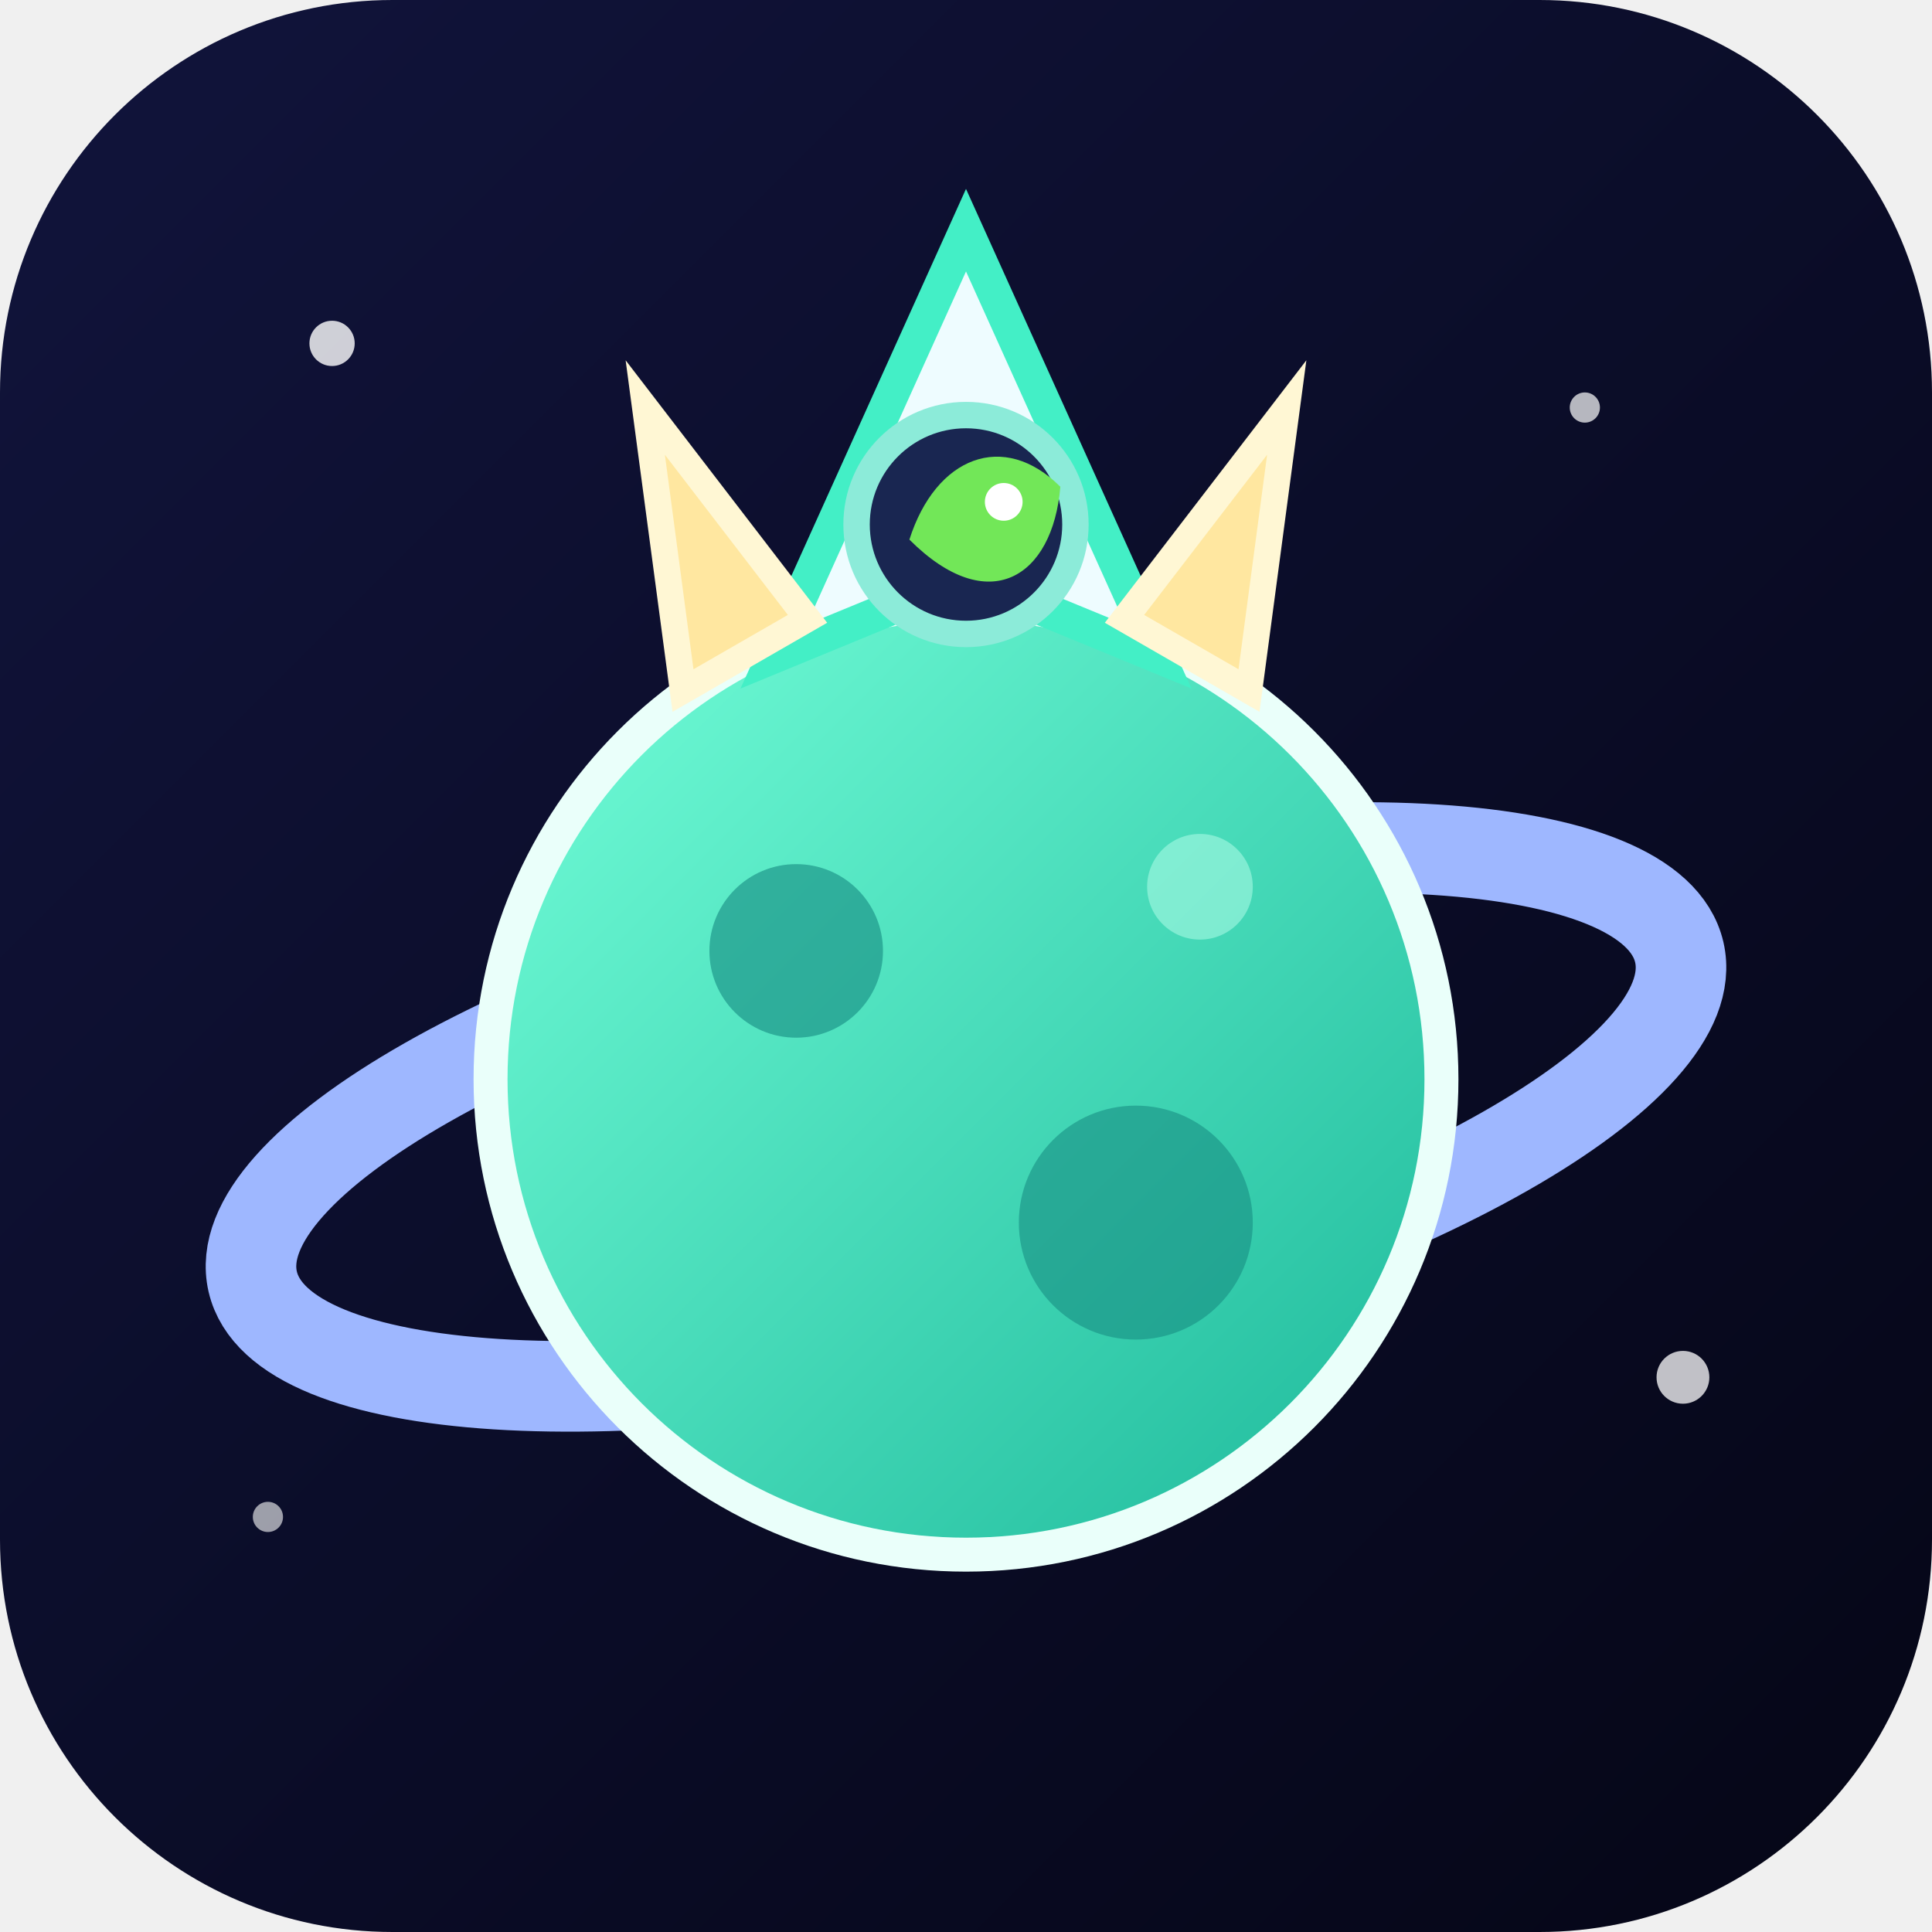
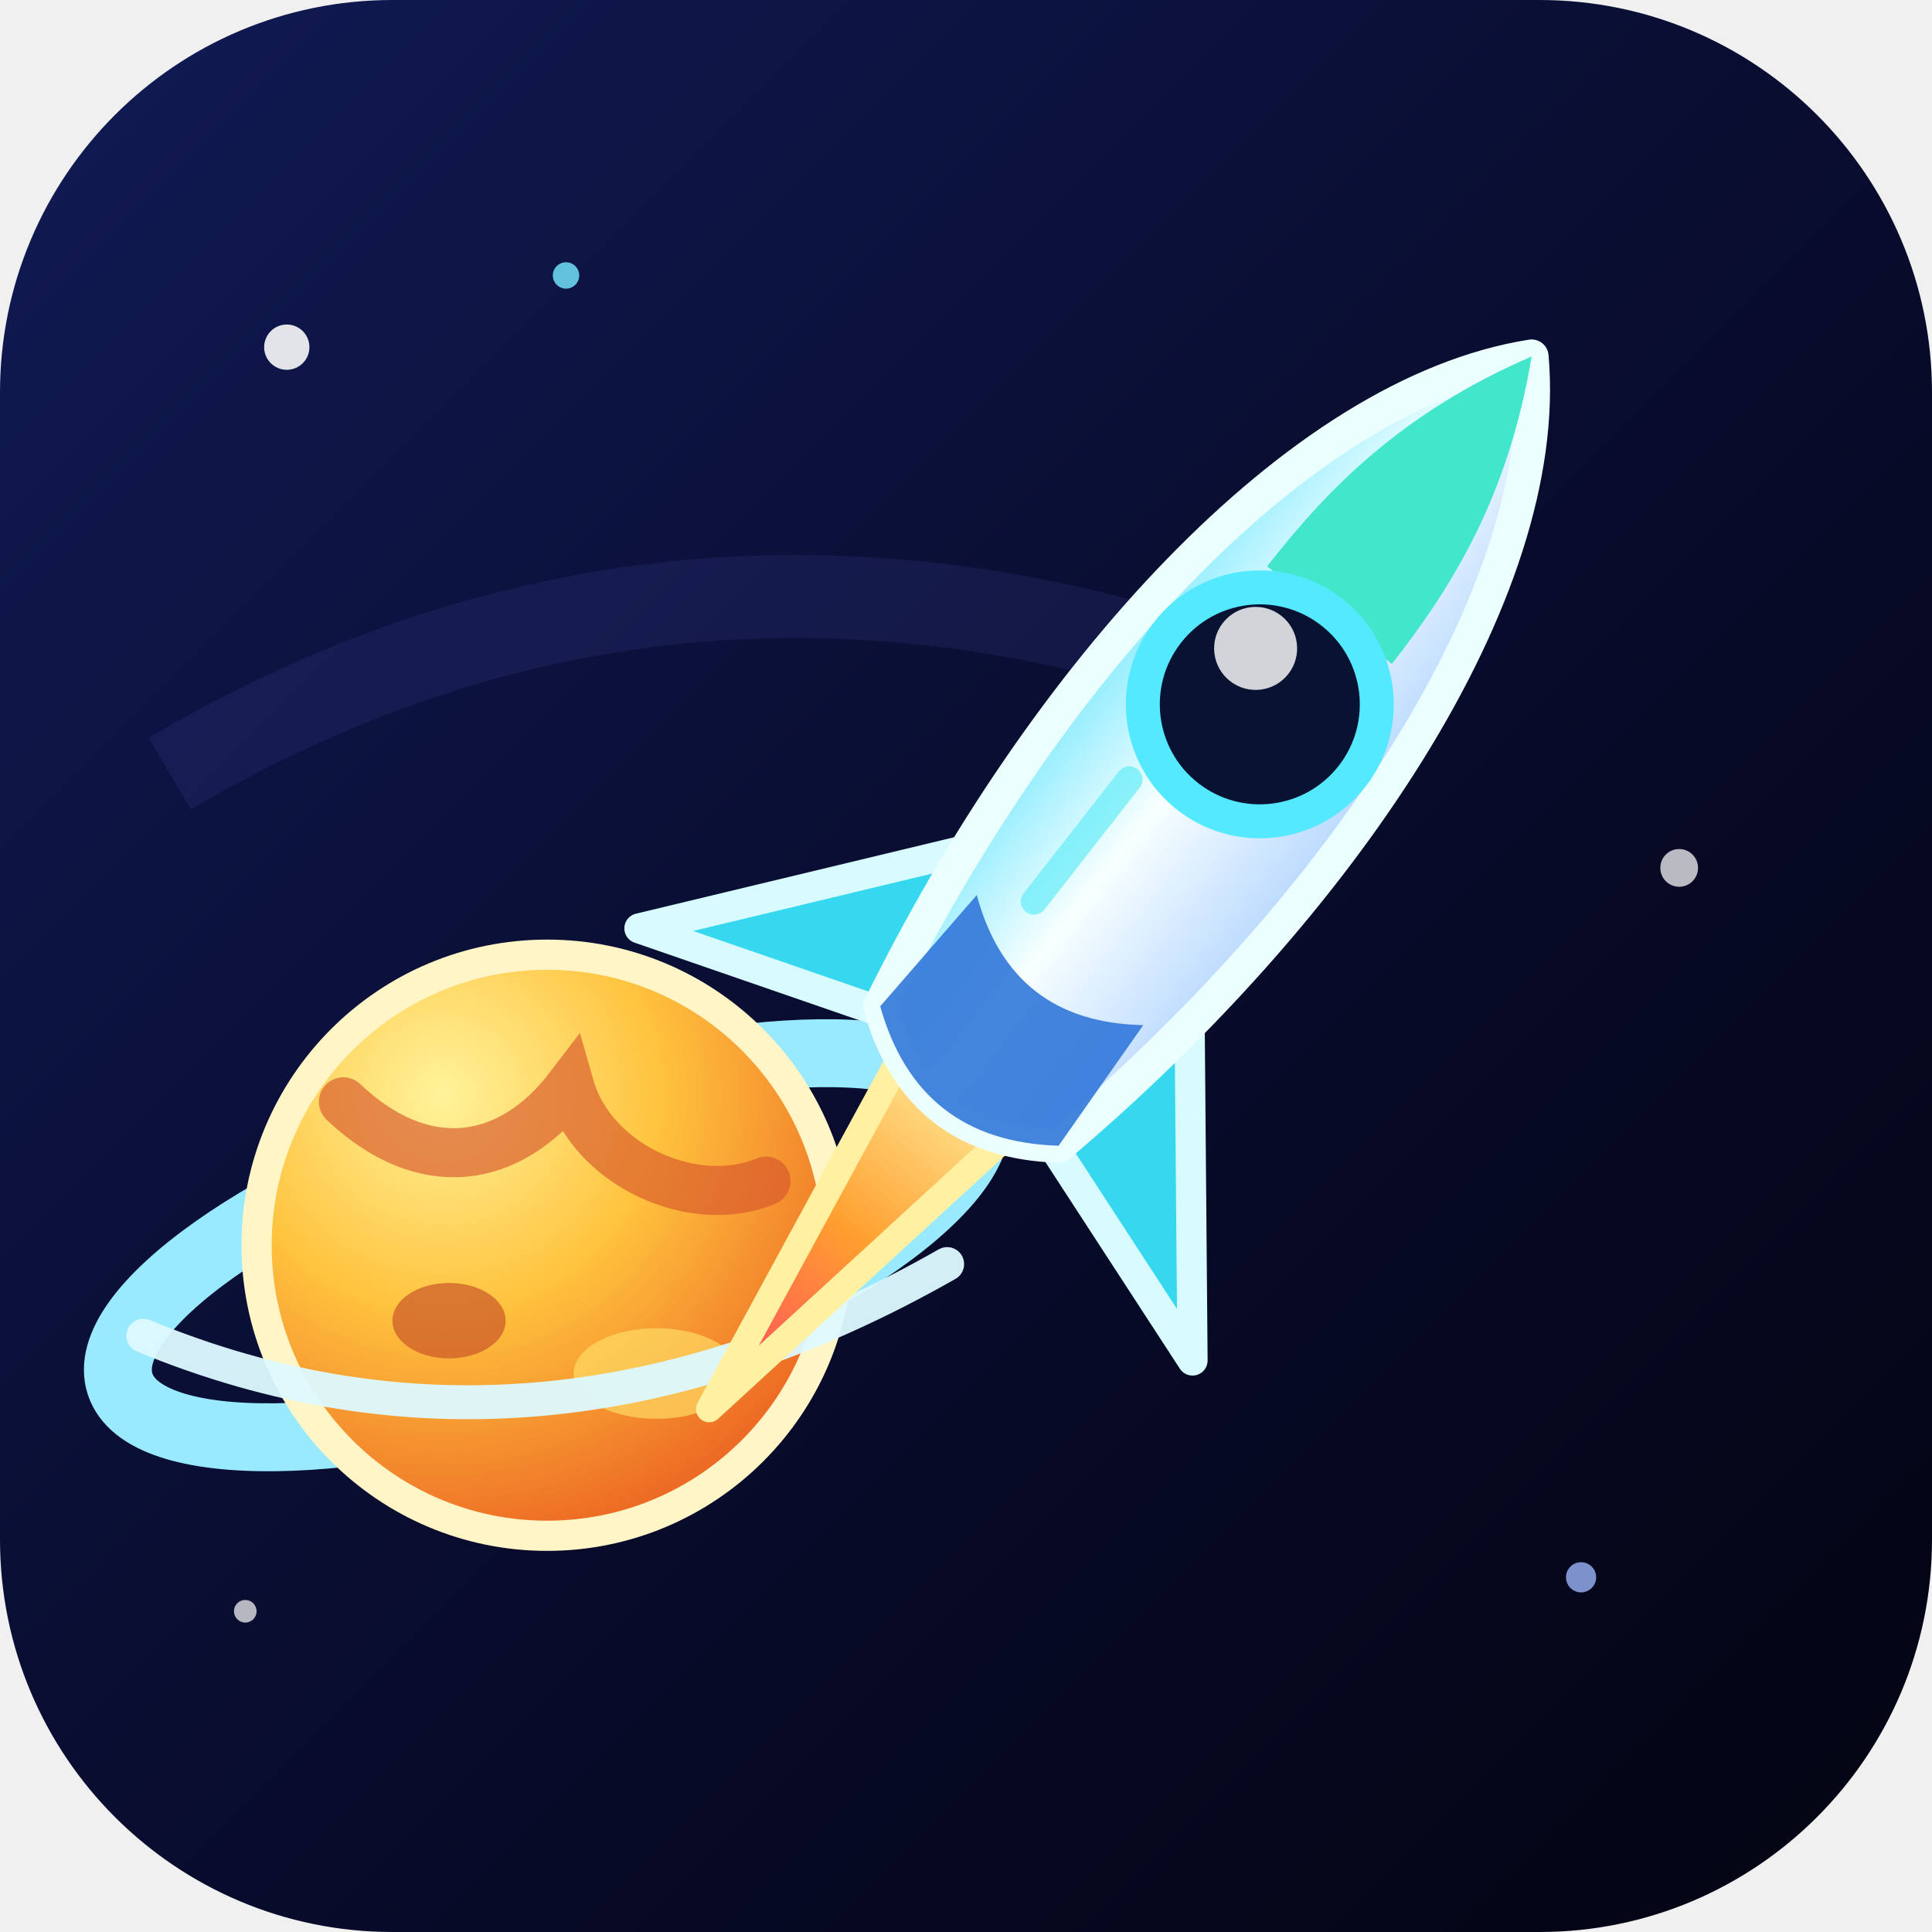
<svg xmlns="http://www.w3.org/2000/svg" width="512" height="512" viewBox="0 0 512 512">
  <defs>
-     <linearGradient id="bg" x1="0" y1="0" x2="1" y2="1">
-       <stop offset="0" stop-color="#11143c" />
-       <stop offset="1" stop-color="#050616" />
+     <linearGradient id="space" x1="0" y1="0" x2="1" y2="1">
+       <stop offset="0" stop-color="#111b55" />
+       <stop offset="0.55" stop-color="#080b2b" />
+       <stop offset="1" stop-color="#030411" />
    </linearGradient>
-     <linearGradient id="planet" x1="0" y1="0" x2="1" y2="1">
-       <stop offset="0" stop-color="#74ffd9" />
-       <stop offset="1" stop-color="#1cb89a" />
+     <radialGradient id="planet" cx="32%" cy="24%" r="78%">
+       <stop offset="0" stop-color="#fff39a" />
+       <stop offset="0.48" stop-color="#ffc33e" />
+       <stop offset="1" stop-color="#ed6b24" />
+     </radialGradient>
+     <linearGradient id="rocket" x1="0" y1="0" x2="1" y2="0">
+       <stop offset="0" stop-color="#8cecff" />
+       <stop offset="0.44" stop-color="#f8ffff" />
+       <stop offset="1" stop-color="#b8d8ff" />
+     </linearGradient>
+     <linearGradient id="flame" x1="0" y1="0" x2="0" y2="1">
+       <stop offset="0" stop-color="#fff7aa" />
+       <stop offset="0.5" stop-color="#ff9f2f" />
+       <stop offset="1" stop-color="#ff3f67" />
    </linearGradient>
  </defs>
-   <rect width="512" height="512" rx="104" fill="url(#bg)" />
-   <circle cx="88" cy="91" r="6" fill="#ffffff" opacity=".8" />
-   <circle cx="420" cy="108" r="4" fill="#ffffff" opacity=".7" />
-   <circle cx="446" cy="365" r="7" fill="#ffffff" opacity=".75" />
-   <circle cx="71" cy="402" r="4" fill="#ffffff" opacity=".6" />
-   <ellipse cx="256" cy="296" rx="194" ry="58" fill="none" stroke="#9eb7ff" stroke-width="24" transform="rotate(-13 256 296)" />
-   <circle cx="256" cy="286" r="126" fill="url(#planet)" stroke="#eafffa" stroke-width="9" />
-   <circle cx="211" cy="252" r="23" fill="#168c82" opacity=".62" />
-   <circle cx="301" cy="324" r="31" fill="#168c82" opacity=".58" />
-   <circle cx="318" cy="235" r="14" fill="#baffec" opacity=".5" />
-   <path d="M256 61 205 174 256 153 307 174Z" fill="#eefcff" stroke="#43efc6" stroke-width="9" />
-   <path d="M214 164 171 108 181 183Z" fill="#ffe7a0" stroke="#fff7d4" stroke-width="7" />
-   <path d="M298 164 341 108 331 183Z" fill="#ffe7a0" stroke="#fff7d4" stroke-width="7" />
-   <circle cx="256" cy="139" r="29" fill="#192651" stroke="#8cebd9" stroke-width="7" />
-   <path d="M241 143c7-22 25-29 40-14-2 24-19 35-40 14Z" fill="#72e758" />
-   <circle cx="266" cy="133" r="5" fill="#fff" />
+   <rect width="512" height="512" rx="104" fill="url(#space)" />
+   <circle cx="76" cy="92" r="6" fill="#ffffff" opacity=".88" />
+   <circle cx="150" cy="73" r="3.5" fill="#75e7ff" opacity=".82" />
+   <circle cx="445" cy="230" r="5" fill="#ffffff" opacity=".72" />
+   <circle cx="419" cy="418" r="4" fill="#9fb7ff" opacity=".78" />
+   <circle cx="65" cy="427" r="3" fill="#ffffff" opacity=".7" />
+   <path d="M45 205C147 145 253 145 358 191" fill="none" stroke="#4f57bd" stroke-width="22" opacity=".14" />
+   <ellipse cx="145" cy="330" rx="119" ry="37" fill="none" stroke="#9aeaff" stroke-width="18" transform="rotate(-18 145 330)" />
+   <circle cx="145" cy="330" r="77" fill="url(#planet)" stroke="#fff5c6" stroke-width="8" />
+   <path d="M91 292C112 312 135 309 151 288C157 309 184 321 203 313" fill="none" stroke="#d7552a" stroke-width="13" stroke-linecap="round" opacity=".64" />
+   <ellipse cx="119" cy="350" rx="15" ry="10" fill="#c95328" opacity=".68" />
+   <ellipse cx="174" cy="364" rx="22" ry="12" fill="#ffdf65" opacity=".66" />
+   <path d="M38 354Q142 397 251 335" fill="none" stroke="#ddf9ff" stroke-width="9" stroke-linecap="round" opacity=".95" />
+   <g transform="rotate(38 300 230)">
+     <path d="M280 292L300 412L320 292Z" fill="url(#flame)" stroke="#fff0a2" stroke-width="7" stroke-linejoin="round" />
+     <path d="M273 240L207 323L274 300Z" fill="#35d8ef" stroke="#d7fbff" stroke-width="8" stroke-linejoin="round" />
+     <path d="M327 240L393 323L326 300Z" fill="#35d8ef" stroke="#d7fbff" stroke-width="8" stroke-linejoin="round" />
+     <path d="M300 58C257 104 250 204 270 300Q300 322 330 300C350 204 343 104 300 58Z" fill="url(#rocket)" stroke="#ecffff" stroke-width="9" stroke-linejoin="round" />
+     <path d="M300 58C282 91 279 119 279 145H321C321 119 318 91 300 58Z" fill="#42e7cb" />
+     <path d="M272 261Q300 282 328 261L330 300Q300 322 270 300Z" fill="#3479da" opacity=".92" />
+     <circle cx="300" cy="175" r="31" fill="#071331" stroke="#55e9ff" stroke-width="9" />
+     <circle cx="290" cy="164" r="11" fill="#ffffff" opacity=".82" />
+     <path d="M285 212V253" stroke="#68edf7" stroke-width="7" stroke-linecap="round" opacity=".72" />
+   </g>
</svg>
